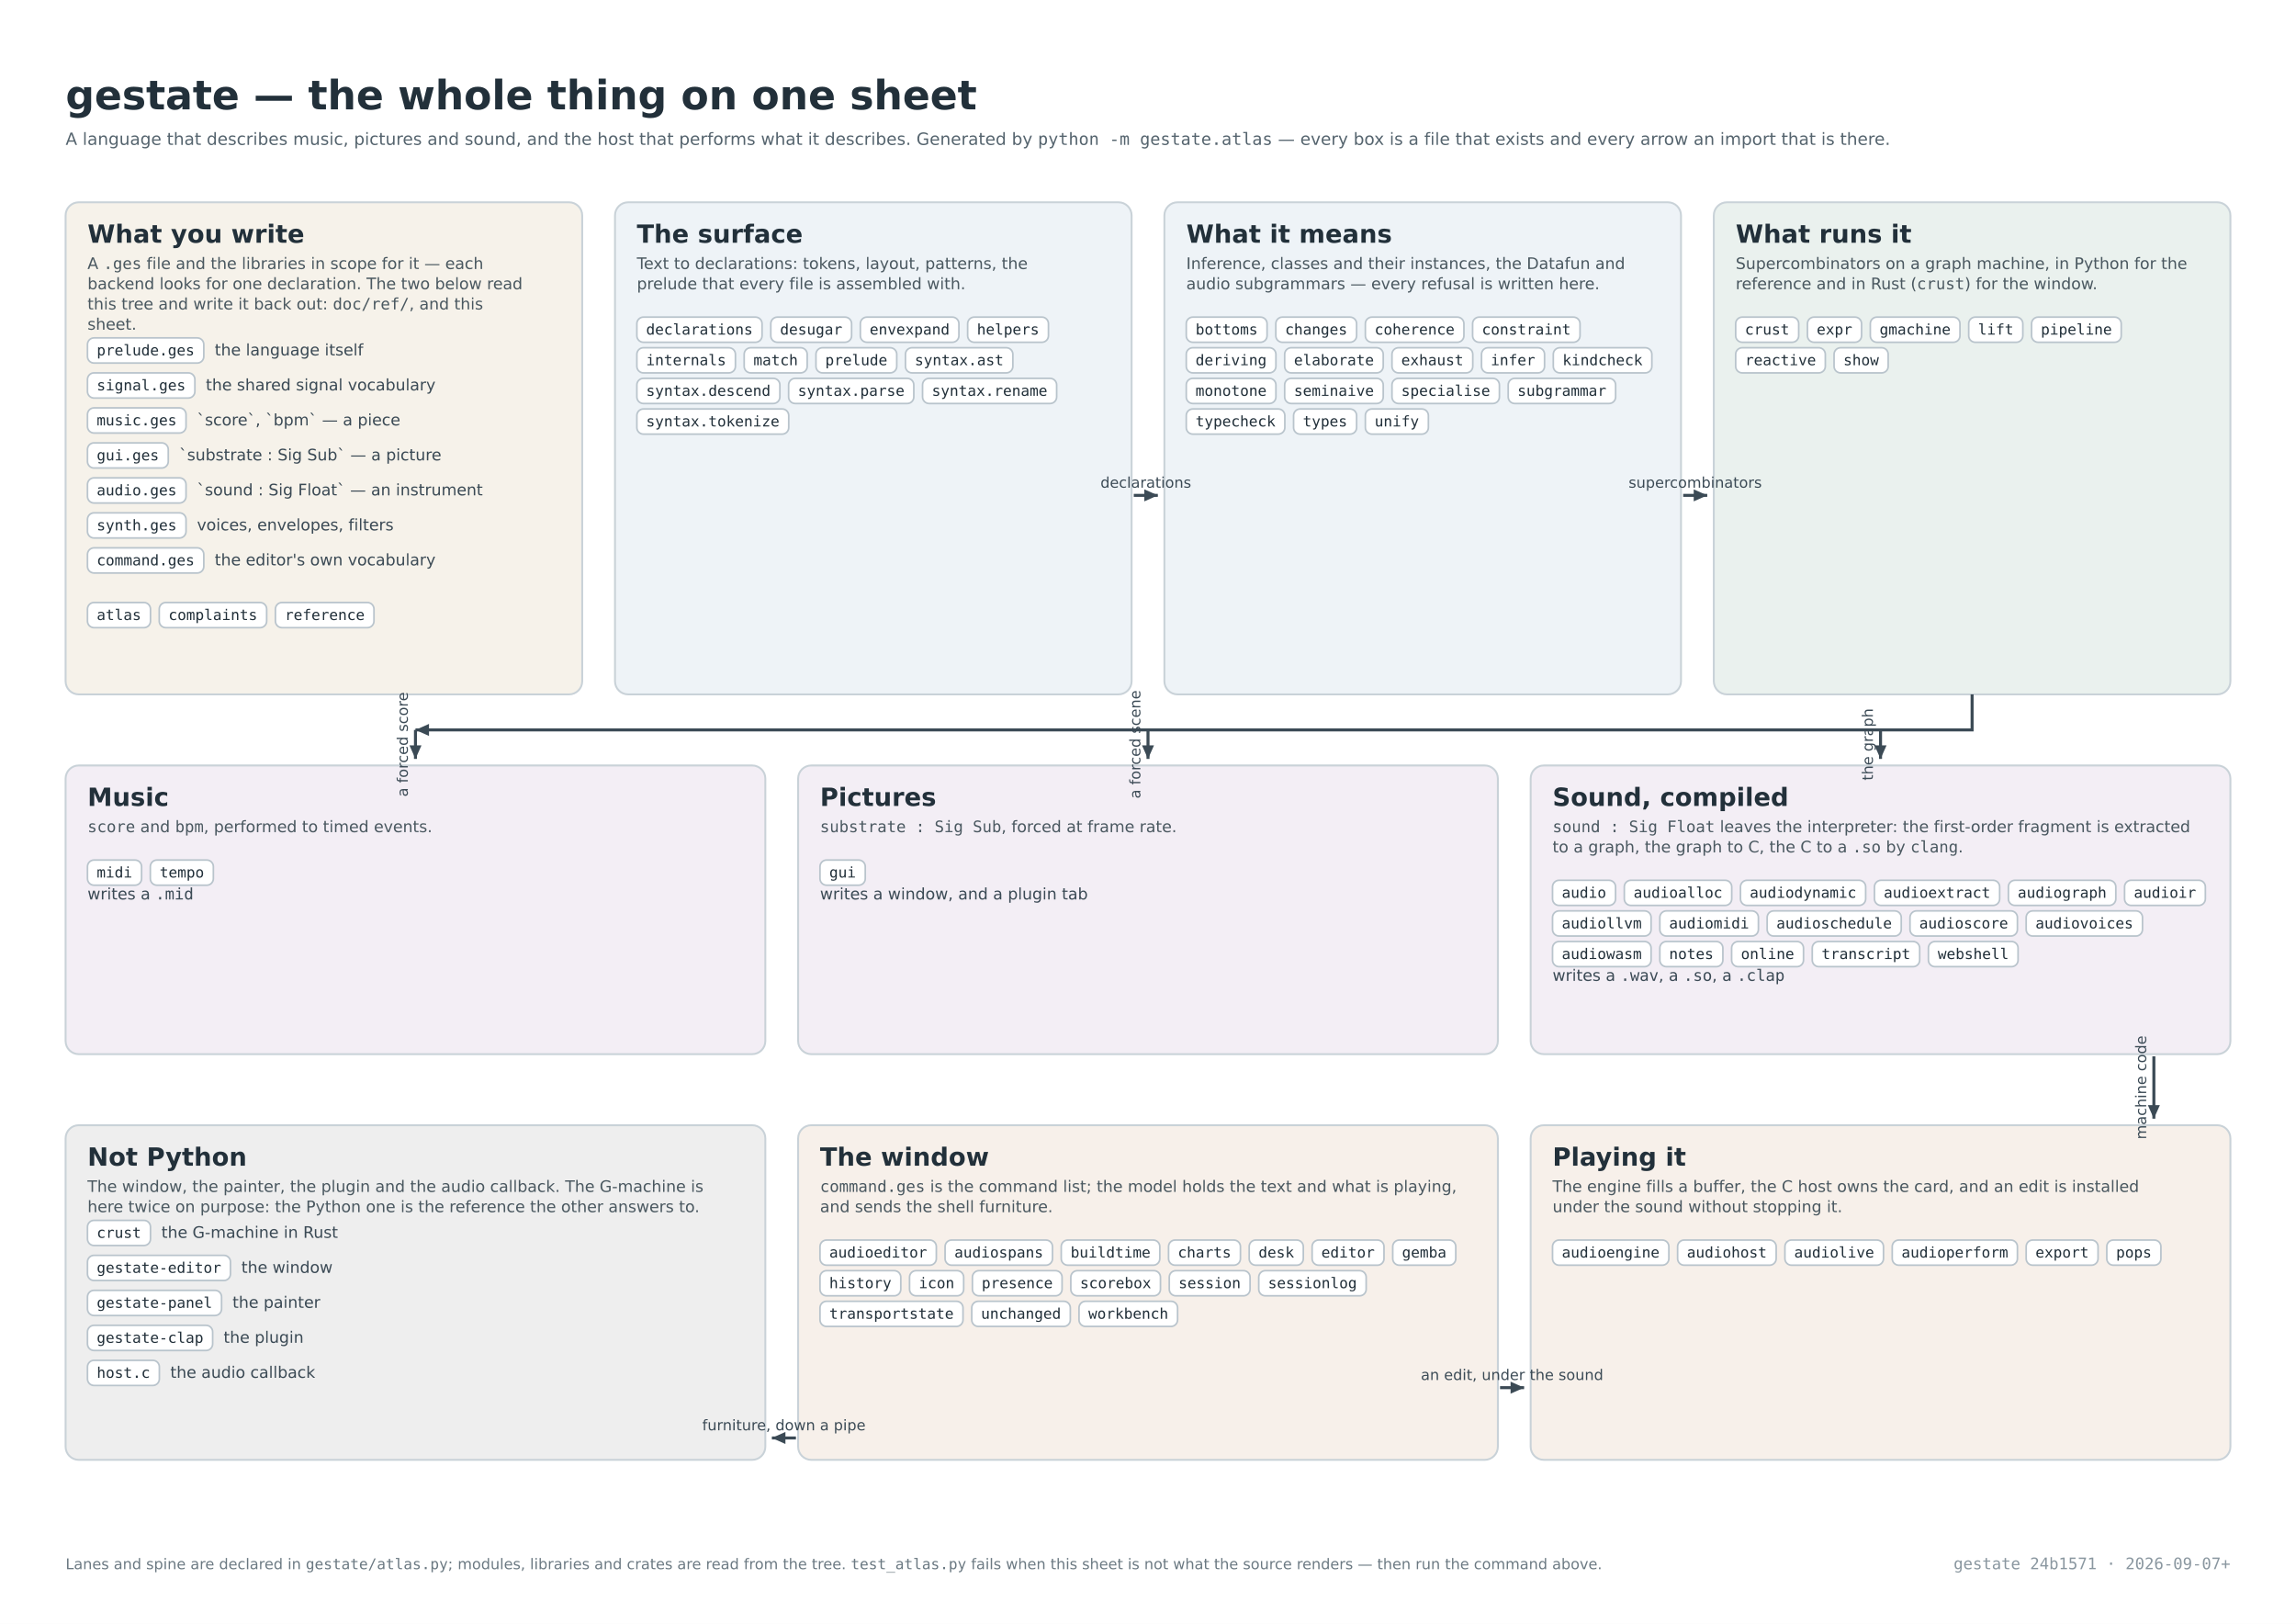
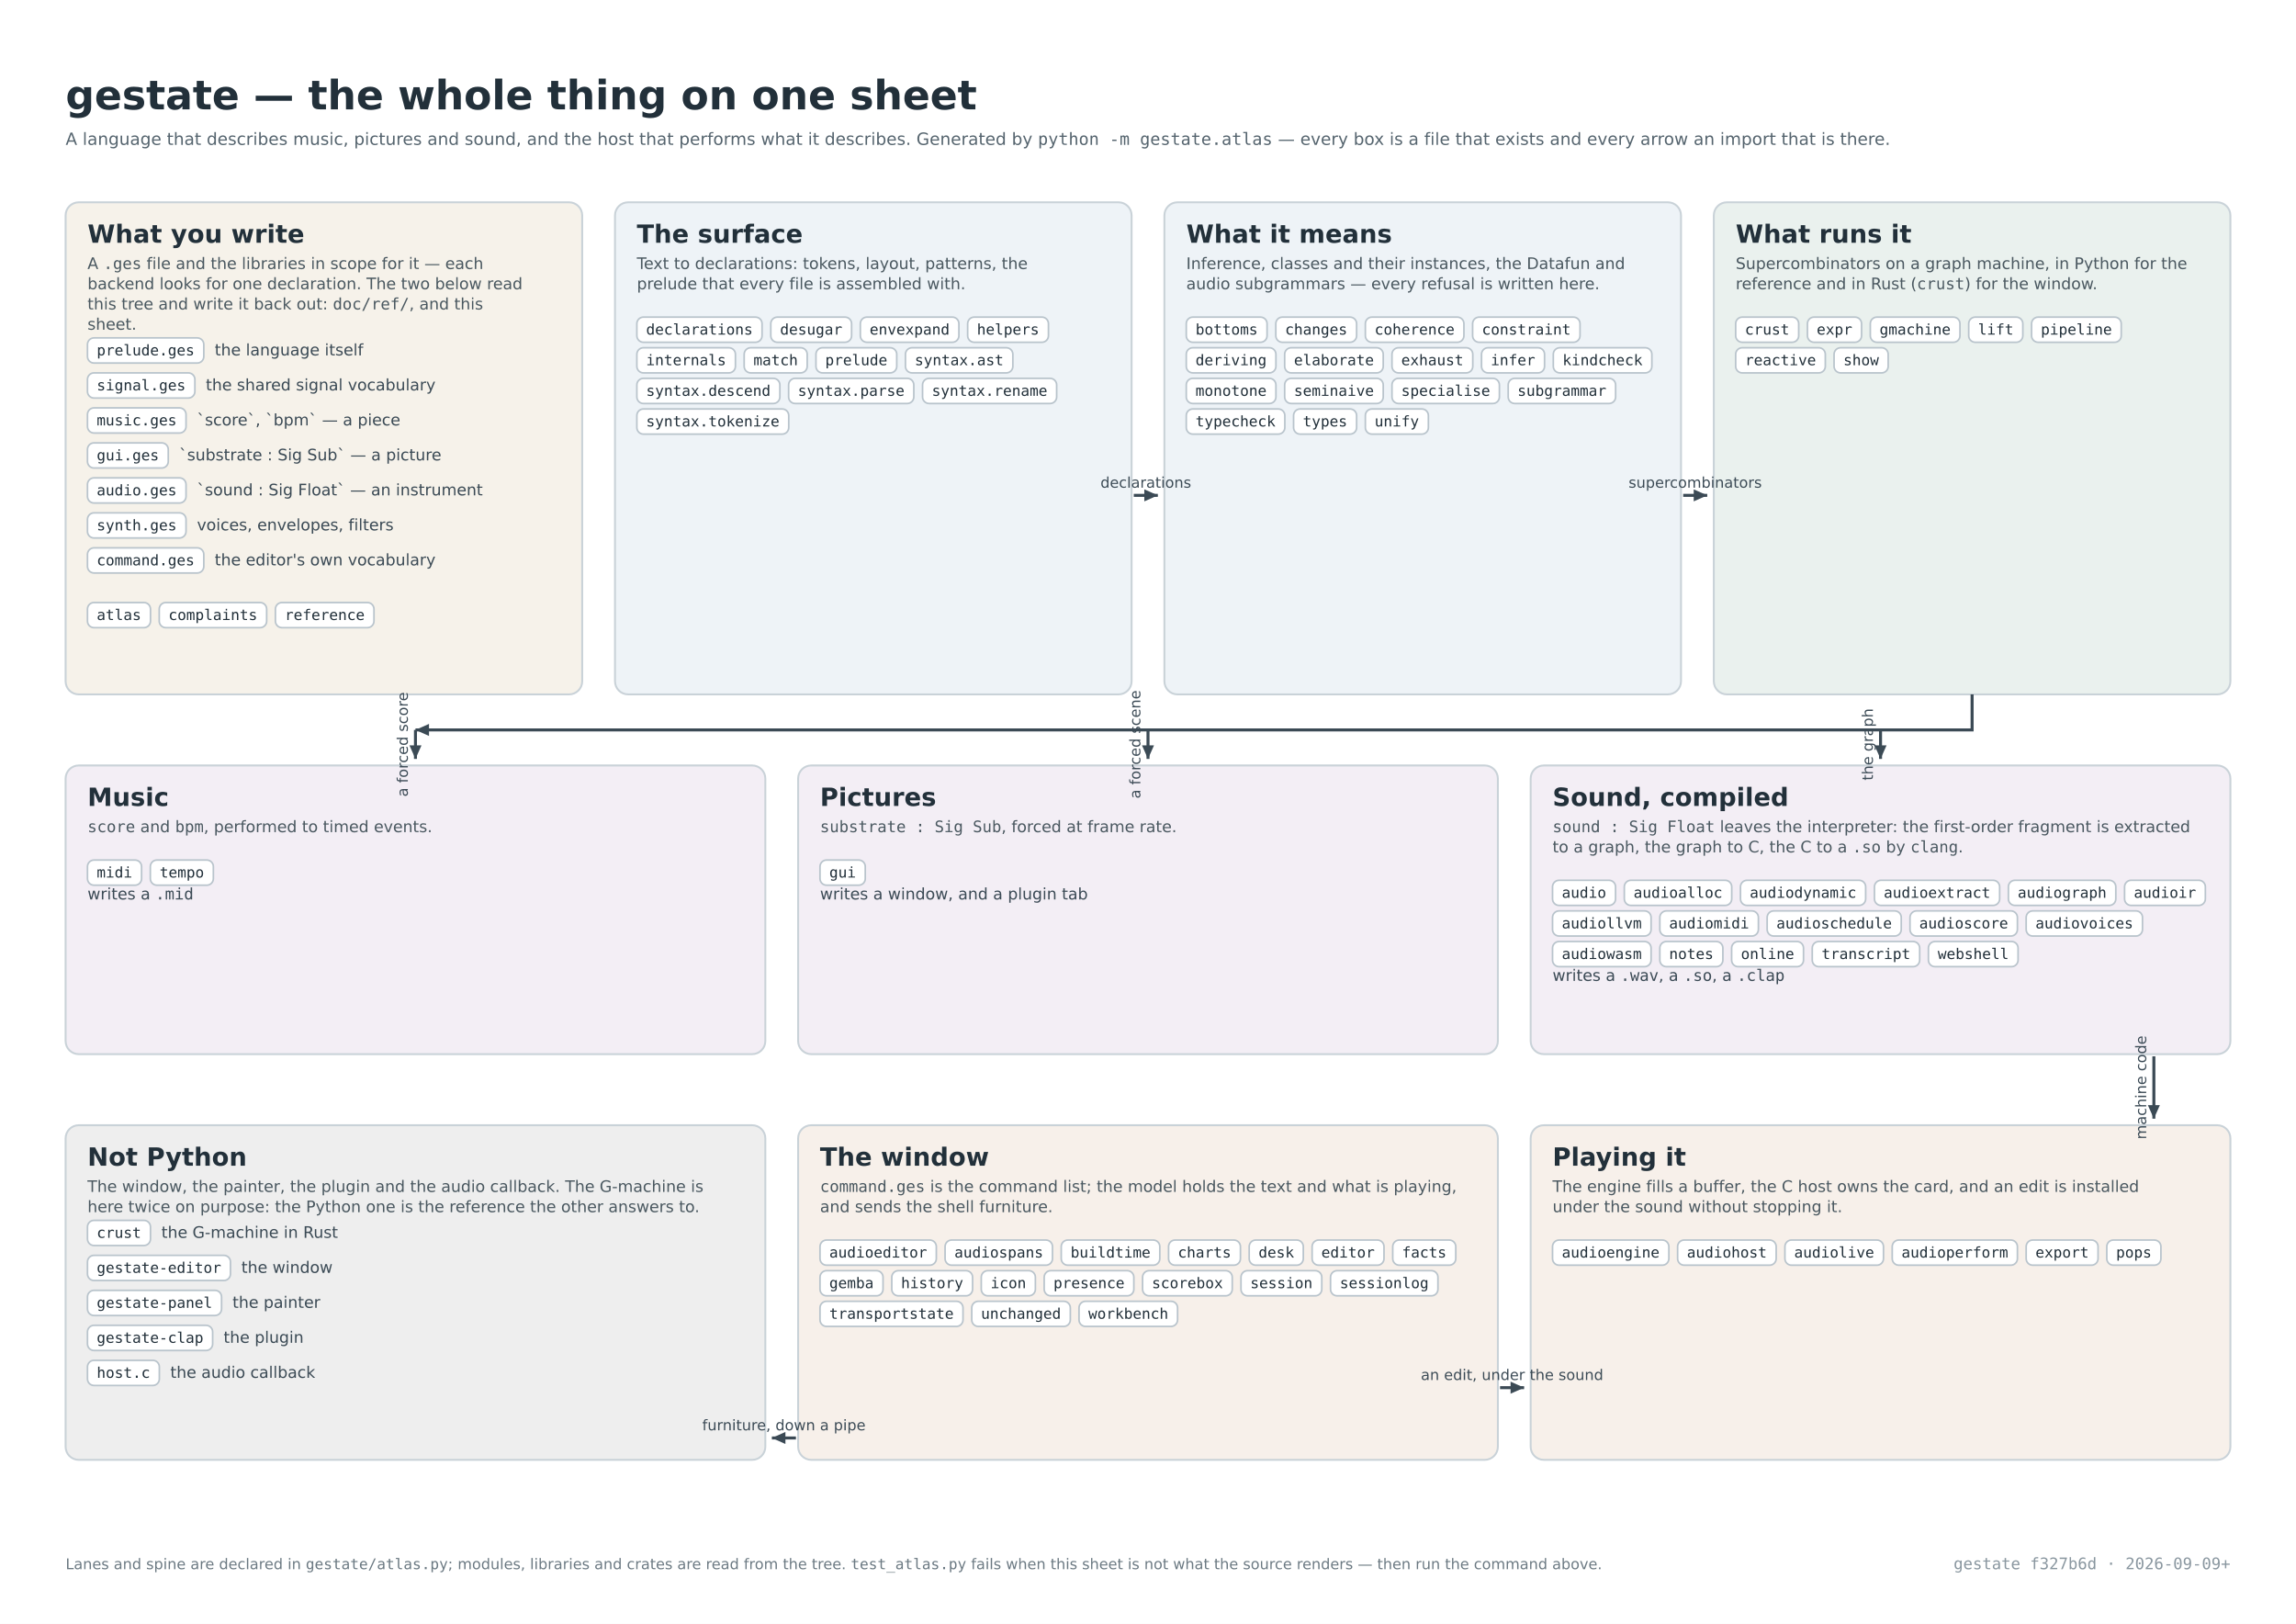
<svg xmlns="http://www.w3.org/2000/svg" width="420mm" height="297mm" viewBox="0 0 420 297">
  <defs>
    <marker id="tip" viewBox="0 0 10 10" refX="9" refY="5" markerWidth="5" markerHeight="5" orient="auto-start-reverse">
      <path d="M 0 1 L 9 5 L 0 9 z" fill="#3b4a55" />
    </marker>
  </defs>
  <style>
  text { font-family: 'DejaVu Sans', Verdana, sans-serif; fill: #22303a; }
  .mono, .chiptext { font-family: 'DejaVu Sans Mono', Consolas, monospace; }
  .title { font-size: 7.4px; font-weight: 700; }
  .subtitle { font-size: 3.1px; fill: #55646e; }
  .foot { font-size: 2.7px; fill: #6b7982; }
  .stamp { font-size: 2.9px; fill: #8a97a0; text-anchor: end; font-family: 'DejaVu Sans Mono', Consolas, monospace; }
  .lane { stroke: #c9d2d8; stroke-width: 0.35; }
  .lanetitle { font-size: 4.6px; font-weight: 700; }
  .step { font-size: 3.6px; font-weight: 700; }
  .stepnum { font-size: 3.2px; fill: #93a2ab; }
  .home { font-size: 2.6px; fill: #6b7982; text-anchor: end; }
  .refuses { font-size: 2.6px; fill: #8a5a5a; }
  .note { font-size: 2.9px; fill: #4a5860; }
  .extra { font-size: 2.9px; fill: #3b4a55; }
  .chip { fill: #ffffff; stroke: #b9c4cc; stroke-width: 0.3; }
  .chiptext { font-size: 2.7px; text-anchor: middle; }
  .edge { stroke: #3b4a55; stroke-width: 0.55; fill: none; }
  .edgetext { font-size: 2.7px; fill: #3b4a55; text-anchor: middle; }
</style>
  <rect x="0" y="0" width="420" height="297" fill="#ffffff" />
  <text class="title" x="12.00" y="20.00">gestate — the whole thing on one sheet</text>
  <text class="subtitle" x="12.00" y="26.50">A language that describes music, pictures and sound, and the host that performs what it describes. Generated by <tspan class="mono">python -m gestate.atlas</tspan> — every box is a file that exists and every arrow an import that is there.</text>
  <text class="foot" x="12.00" y="287.00">Lanes and spine are declared in <tspan class="mono">gestate/atlas.py</tspan>; modules, libraries and crates are read from the tree. <tspan class="mono">test_atlas.py</tspan> fails when this sheet is not what the source renders — then run the command above.</text>
-   <text class="stamp" x="408.00" y="287.00">gestate 24b1571 · 2026-09-07+</text>
+   <text class="stamp" x="408.00" y="287.00">gestate f327b6d · 2026-09-09+</text>
  <rect class="lane" x="12.00" y="37.00" width="94.50" height="90.00" rx="2.4" style="fill:#f6f2ea" />
  <text class="lanetitle" x="16.00" y="44.40">What you write</text>
  <text class="note" x="16.00" y="49.20">A <tspan class="mono">.ges</tspan> file and the libraries in scope for it — each</text>
  <text class="note" x="16.00" y="52.90">backend looks for one declaration. The two below read</text>
  <text class="note" x="16.00" y="56.60">this tree and write it back out: <tspan class="mono">doc/ref/</tspan>, and this</text>
  <text class="note" x="16.00" y="60.30">sheet.</text>
  <rect class="chip" x="16.00" y="61.80" width="21.28" height="4.6" rx="1.2" />
  <text class="chiptext" x="26.64" y="65.00">prelude.ges</text>
  <text class="extra" x="39.28" y="65.00">the language itself</text>
  <rect class="chip" x="16.00" y="68.20" width="19.65" height="4.6" rx="1.2" />
  <text class="chiptext" x="25.83" y="71.40">signal.ges</text>
  <text class="extra" x="37.65" y="71.40">the shared signal vocabulary</text>
  <rect class="chip" x="16.00" y="74.60" width="18.03" height="4.6" rx="1.2" />
  <text class="chiptext" x="25.01" y="77.80">music.ges</text>
  <text class="extra" x="36.03" y="77.80">`score`, `bpm` — a piece</text>
  <rect class="chip" x="16.00" y="81.00" width="14.78" height="4.6" rx="1.2" />
  <text class="chiptext" x="23.39" y="84.20">gui.ges</text>
  <text class="extra" x="32.78" y="84.20">`substrate : Sig Sub` — a picture</text>
  <rect class="chip" x="16.00" y="87.40" width="18.03" height="4.6" rx="1.2" />
  <text class="chiptext" x="25.01" y="90.60">audio.ges</text>
  <text class="extra" x="36.03" y="90.60">`sound : Sig Float` — an instrument</text>
  <rect class="chip" x="16.00" y="93.80" width="18.03" height="4.6" rx="1.2" />
  <text class="chiptext" x="25.01" y="97.00">synth.ges</text>
  <text class="extra" x="36.03" y="97.00">voices, envelopes, filters</text>
  <rect class="chip" x="16.00" y="100.20" width="21.28" height="4.6" rx="1.2" />
  <text class="chiptext" x="26.64" y="103.40">command.ges</text>
  <text class="extra" x="39.28" y="103.40">the editor's own vocabulary</text>
  <rect class="chip" x="16.00" y="110.20" width="11.53" height="4.6" rx="1.2" />
  <text class="chiptext" x="21.76" y="113.40">atlas</text>
  <rect class="chip" x="29.13" y="110.20" width="19.65" height="4.6" rx="1.2" />
  <text class="chiptext" x="38.95" y="113.40">complaints</text>
  <rect class="chip" x="50.38" y="110.20" width="18.03" height="4.6" rx="1.2" />
  <text class="chiptext" x="59.40" y="113.40">reference</text>
  <rect class="lane" x="112.50" y="37.00" width="94.50" height="90.00" rx="2.4" style="fill:#eef3f7" />
  <text class="lanetitle" x="116.50" y="44.40">The surface</text>
  <text class="note" x="116.50" y="49.20">Text to declarations: tokens, layout, patterns, the</text>
  <text class="note" x="116.50" y="52.90">prelude that every file is assembled with.</text>
  <rect class="chip" x="116.50" y="58.00" width="22.90" height="4.6" rx="1.2" />
  <text class="chiptext" x="127.95" y="61.20">declarations</text>
  <rect class="chip" x="141.00" y="58.00" width="14.78" height="4.6" rx="1.2" />
  <text class="chiptext" x="148.39" y="61.20">desugar</text>
  <rect class="chip" x="157.38" y="58.00" width="18.03" height="4.6" rx="1.2" />
  <text class="chiptext" x="166.40" y="61.20">envexpand</text>
  <rect class="chip" x="177.01" y="58.00" width="14.78" height="4.6" rx="1.2" />
  <text class="chiptext" x="184.40" y="61.20">helpers</text>
  <rect class="chip" x="116.50" y="63.60" width="18.03" height="4.6" rx="1.2" />
  <text class="chiptext" x="125.51" y="66.80">internals</text>
  <rect class="chip" x="136.13" y="63.60" width="11.53" height="4.6" rx="1.2" />
  <text class="chiptext" x="141.89" y="66.80">match</text>
  <rect class="chip" x="149.26" y="63.60" width="14.78" height="4.6" rx="1.2" />
  <text class="chiptext" x="156.64" y="66.80">prelude</text>
  <rect class="chip" x="165.63" y="63.60" width="19.65" height="4.6" rx="1.2" />
  <text class="chiptext" x="175.46" y="66.80">syntax.ast</text>
  <rect class="chip" x="116.50" y="69.20" width="26.16" height="4.6" rx="1.2" />
  <text class="chiptext" x="129.58" y="72.40">syntax.descend</text>
  <rect class="chip" x="144.26" y="69.20" width="22.90" height="4.6" rx="1.2" />
  <text class="chiptext" x="155.71" y="72.40">syntax.parse</text>
  <rect class="chip" x="168.76" y="69.20" width="24.53" height="4.6" rx="1.2" />
  <text class="chiptext" x="181.03" y="72.40">syntax.rename</text>
  <rect class="chip" x="116.50" y="74.80" width="27.78" height="4.6" rx="1.2" />
  <text class="chiptext" x="130.39" y="78.00">syntax.tokenize</text>
  <rect class="lane" x="213.00" y="37.00" width="94.50" height="90.00" rx="2.4" style="fill:#eef3f7" />
  <text class="lanetitle" x="217.00" y="44.40">What it means</text>
  <text class="note" x="217.00" y="49.20">Inference, classes and their instances, the Datafun and</text>
  <text class="note" x="217.00" y="52.90">audio subgrammars — every refusal is written here.</text>
  <rect class="chip" x="217.00" y="58.00" width="14.78" height="4.6" rx="1.2" />
  <text class="chiptext" x="224.39" y="61.20">bottoms</text>
  <rect class="chip" x="233.38" y="58.00" width="14.78" height="4.6" rx="1.2" />
  <text class="chiptext" x="240.77" y="61.20">changes</text>
  <rect class="chip" x="249.76" y="58.00" width="18.03" height="4.6" rx="1.2" />
  <text class="chiptext" x="258.77" y="61.20">coherence</text>
  <rect class="chip" x="269.38" y="58.00" width="19.65" height="4.6" rx="1.2" />
  <text class="chiptext" x="279.21" y="61.20">constraint</text>
  <rect class="chip" x="217.00" y="63.60" width="16.40" height="4.6" rx="1.2" />
  <text class="chiptext" x="225.20" y="66.80">deriving</text>
  <rect class="chip" x="235.00" y="63.60" width="18.03" height="4.6" rx="1.2" />
  <text class="chiptext" x="244.02" y="66.80">elaborate</text>
  <rect class="chip" x="254.63" y="63.60" width="14.78" height="4.6" rx="1.2" />
  <text class="chiptext" x="262.02" y="66.80">exhaust</text>
  <rect class="chip" x="271.01" y="63.60" width="11.53" height="4.6" rx="1.2" />
  <text class="chiptext" x="276.77" y="66.80">infer</text>
  <rect class="chip" x="284.14" y="63.60" width="18.03" height="4.6" rx="1.2" />
  <text class="chiptext" x="293.15" y="66.80">kindcheck</text>
  <rect class="chip" x="217.00" y="69.20" width="16.40" height="4.6" rx="1.2" />
  <text class="chiptext" x="225.20" y="72.40">monotone</text>
  <rect class="chip" x="235.00" y="69.20" width="18.03" height="4.6" rx="1.2" />
  <text class="chiptext" x="244.02" y="72.40">seminaive</text>
  <rect class="chip" x="254.63" y="69.20" width="19.65" height="4.6" rx="1.2" />
  <text class="chiptext" x="264.46" y="72.40">specialise</text>
  <rect class="chip" x="275.89" y="69.20" width="19.65" height="4.6" rx="1.2" />
  <text class="chiptext" x="285.71" y="72.40">subgrammar</text>
  <rect class="chip" x="217.00" y="74.80" width="18.03" height="4.6" rx="1.2" />
  <text class="chiptext" x="226.01" y="78.00">typecheck</text>
  <rect class="chip" x="236.63" y="74.80" width="11.53" height="4.6" rx="1.2" />
  <text class="chiptext" x="242.39" y="78.00">types</text>
  <rect class="chip" x="249.76" y="74.80" width="11.53" height="4.6" rx="1.2" />
  <text class="chiptext" x="255.52" y="78.00">unify</text>
  <rect class="lane" x="313.50" y="37.00" width="94.50" height="90.00" rx="2.4" style="fill:#eaf1ee" />
  <text class="lanetitle" x="317.50" y="44.40">What runs it</text>
  <text class="note" x="317.50" y="49.20">Supercombinators on a graph machine, in Python for the</text>
  <text class="note" x="317.50" y="52.90">reference and in Rust (<tspan class="mono">crust</tspan>) for the window.</text>
  <rect class="chip" x="317.50" y="58.00" width="11.53" height="4.6" rx="1.2" />
  <text class="chiptext" x="323.26" y="61.20">crust</text>
  <rect class="chip" x="330.63" y="58.00" width="9.90" height="4.6" rx="1.2" />
  <text class="chiptext" x="335.58" y="61.20">expr</text>
  <rect class="chip" x="342.13" y="58.00" width="16.40" height="4.6" rx="1.2" />
  <text class="chiptext" x="350.33" y="61.20">gmachine</text>
  <rect class="chip" x="360.13" y="58.00" width="9.90" height="4.6" rx="1.2" />
  <text class="chiptext" x="365.08" y="61.20">lift</text>
  <rect class="chip" x="371.63" y="58.00" width="16.40" height="4.6" rx="1.2" />
  <text class="chiptext" x="379.83" y="61.20">pipeline</text>
  <rect class="chip" x="317.50" y="63.60" width="16.40" height="4.6" rx="1.2" />
  <text class="chiptext" x="325.70" y="66.80">reactive</text>
  <rect class="chip" x="335.50" y="63.60" width="9.90" height="4.6" rx="1.2" />
  <text class="chiptext" x="340.45" y="66.80">show</text>
  <rect class="lane" x="12.00" y="140.00" width="128.00" height="52.80" rx="2.4" style="fill:#f3eef5" />
  <text class="lanetitle" x="16.00" y="147.40">Music</text>
  <text class="note" x="16.00" y="152.20">
    <tspan class="mono">score</tspan> and <tspan class="mono">bpm</tspan>, performed to timed events.</text>
  <rect class="chip" x="16.00" y="157.30" width="9.90" height="4.6" rx="1.2" />
  <text class="chiptext" x="20.95" y="160.50">midi</text>
  <rect class="chip" x="27.50" y="157.30" width="11.53" height="4.6" rx="1.2" />
  <text class="chiptext" x="33.27" y="160.50">tempo</text>
  <text class="extra" x="16.00" y="164.50">writes a <tspan class="mono">.mid</tspan>
  </text>
  <rect class="lane" x="146.00" y="140.00" width="128.00" height="52.80" rx="2.4" style="fill:#f3eef5" />
  <text class="lanetitle" x="150.00" y="147.40">Pictures</text>
  <text class="note" x="150.00" y="152.20">
    <tspan class="mono">substrate : Sig Sub</tspan>, forced at frame rate.</text>
  <rect class="chip" x="150.00" y="157.30" width="8.28" height="4.6" rx="1.2" />
  <text class="chiptext" x="154.14" y="160.50">gui</text>
  <text class="extra" x="150.00" y="164.50">writes a window, and a plugin tab</text>
  <rect class="lane" x="280.00" y="140.00" width="128.00" height="52.80" rx="2.4" style="fill:#f3eef5" />
  <text class="lanetitle" x="284.00" y="147.40">Sound, compiled</text>
  <text class="note" x="284.00" y="152.20">
    <tspan class="mono">sound : Sig Float</tspan> leaves the interpreter: the first-order fragment is extracted</text>
  <text class="note" x="284.00" y="155.90">to a graph, the graph to C, the C to a <tspan class="mono">.so</tspan> by <tspan class="mono">clang</tspan>.</text>
  <rect class="chip" x="284.00" y="161.00" width="11.53" height="4.6" rx="1.2" />
  <text class="chiptext" x="289.76" y="164.20">audio</text>
  <rect class="chip" x="297.13" y="161.00" width="19.65" height="4.6" rx="1.2" />
  <text class="chiptext" x="306.95" y="164.20">audioalloc</text>
  <rect class="chip" x="318.38" y="161.00" width="22.90" height="4.6" rx="1.2" />
  <text class="chiptext" x="329.83" y="164.20">audiodynamic</text>
  <rect class="chip" x="342.89" y="161.00" width="22.90" height="4.6" rx="1.2" />
  <text class="chiptext" x="354.34" y="164.20">audioextract</text>
  <rect class="chip" x="367.39" y="161.00" width="19.65" height="4.6" rx="1.2" />
  <text class="chiptext" x="377.22" y="164.20">audiograph</text>
  <rect class="chip" x="388.64" y="161.00" width="14.78" height="4.6" rx="1.2" />
  <text class="chiptext" x="396.03" y="164.20">audioir</text>
  <rect class="chip" x="284.00" y="166.60" width="18.03" height="4.6" rx="1.2" />
  <text class="chiptext" x="293.01" y="169.80">audiollvm</text>
  <rect class="chip" x="303.63" y="166.60" width="18.03" height="4.6" rx="1.2" />
  <text class="chiptext" x="312.64" y="169.80">audiomidi</text>
  <rect class="chip" x="323.26" y="166.60" width="24.53" height="4.6" rx="1.2" />
  <text class="chiptext" x="335.52" y="169.80">audioschedule</text>
  <rect class="chip" x="349.39" y="166.60" width="19.65" height="4.6" rx="1.2" />
  <text class="chiptext" x="359.21" y="169.80">audioscore</text>
  <rect class="chip" x="370.64" y="166.60" width="21.28" height="4.6" rx="1.2" />
  <text class="chiptext" x="381.28" y="169.80">audiovoices</text>
  <rect class="chip" x="284.00" y="172.20" width="18.03" height="4.6" rx="1.2" />
  <text class="chiptext" x="293.01" y="175.40">audiowasm</text>
  <rect class="chip" x="303.63" y="172.20" width="11.53" height="4.6" rx="1.2" />
  <text class="chiptext" x="309.39" y="175.40">notes</text>
  <rect class="chip" x="316.76" y="172.20" width="13.15" height="4.6" rx="1.2" />
  <text class="chiptext" x="323.33" y="175.40">online</text>
  <rect class="chip" x="331.51" y="172.20" width="19.65" height="4.6" rx="1.2" />
  <text class="chiptext" x="341.34" y="175.40">transcript</text>
  <rect class="chip" x="352.76" y="172.20" width="16.40" height="4.6" rx="1.2" />
  <text class="chiptext" x="360.96" y="175.40">webshell</text>
  <text class="extra" x="284.00" y="179.40">writes a <tspan class="mono">.wav</tspan>, a <tspan class="mono">.so</tspan>, a <tspan class="mono">.clap</tspan>
  </text>
  <rect class="lane" x="12.00" y="205.80" width="128.00" height="61.20" rx="2.4" style="fill:#eeeeee" />
  <text class="lanetitle" x="16.00" y="213.20">Not Python</text>
  <text class="note" x="16.00" y="218.00">The window, the painter, the plugin and the audio callback. The G-machine is</text>
  <text class="note" x="16.00" y="221.70">here twice on purpose: the Python one is the reference the other answers to.</text>
  <rect class="chip" x="16.00" y="223.20" width="11.53" height="4.6" rx="1.2" />
  <text class="chiptext" x="21.76" y="226.40">crust</text>
  <text class="extra" x="29.53" y="226.40">the G-machine in Rust</text>
  <rect class="chip" x="16.00" y="229.60" width="26.16" height="4.6" rx="1.2" />
  <text class="chiptext" x="29.08" y="232.80">gestate-editor</text>
  <text class="extra" x="44.16" y="232.80">the window</text>
  <rect class="chip" x="16.00" y="236.00" width="24.53" height="4.6" rx="1.2" />
  <text class="chiptext" x="28.27" y="239.20">gestate-panel</text>
  <text class="extra" x="42.53" y="239.20">the painter</text>
  <rect class="chip" x="16.00" y="242.40" width="22.90" height="4.6" rx="1.2" />
  <text class="chiptext" x="27.45" y="245.60">gestate-clap</text>
  <text class="extra" x="40.90" y="245.60">the plugin</text>
  <rect class="chip" x="16.00" y="248.80" width="13.15" height="4.6" rx="1.2" />
  <text class="chiptext" x="22.58" y="252.00">host.c</text>
  <text class="extra" x="31.15" y="252.00">the audio callback</text>
  <rect class="lane" x="146.00" y="205.80" width="128.00" height="61.20" rx="2.4" style="fill:#f7f0ea" />
  <text class="lanetitle" x="150.00" y="213.20">The window</text>
  <text class="note" x="150.00" y="218.00">
    <tspan class="mono">command.ges</tspan> is the command list; the model holds the text and what is playing,</text>
  <text class="note" x="150.00" y="221.70">and sends the shell furniture.</text>
  <rect class="chip" x="150.00" y="226.80" width="21.28" height="4.6" rx="1.2" />
  <text class="chiptext" x="160.64" y="230.00">audioeditor</text>
  <rect class="chip" x="172.88" y="226.80" width="19.65" height="4.6" rx="1.2" />
  <text class="chiptext" x="182.71" y="230.00">audiospans</text>
  <rect class="chip" x="194.13" y="226.80" width="18.03" height="4.6" rx="1.2" />
  <text class="chiptext" x="203.15" y="230.00">buildtime</text>
  <rect class="chip" x="213.76" y="226.80" width="13.15" height="4.6" rx="1.2" />
  <text class="chiptext" x="220.34" y="230.00">charts</text>
  <rect class="chip" x="228.51" y="226.80" width="9.90" height="4.6" rx="1.2" />
  <text class="chiptext" x="233.47" y="230.00">desk</text>
  <rect class="chip" x="240.02" y="226.80" width="13.15" height="4.6" rx="1.2" />
  <text class="chiptext" x="246.59" y="230.00">editor</text>
  <rect class="chip" x="254.77" y="226.80" width="11.53" height="4.6" rx="1.2" />
-   <text class="chiptext" x="260.53" y="230.00">gemba</text>
-   <rect class="chip" x="150.00" y="232.40" width="14.78" height="4.6" rx="1.2" />
-   <text class="chiptext" x="157.39" y="235.60">history</text>
-   <rect class="chip" x="166.38" y="232.40" width="9.90" height="4.6" rx="1.2" />
-   <text class="chiptext" x="171.33" y="235.60">icon</text>
-   <rect class="chip" x="177.88" y="232.40" width="16.40" height="4.6" rx="1.2" />
-   <text class="chiptext" x="186.08" y="235.60">presence</text>
-   <rect class="chip" x="195.88" y="232.40" width="16.40" height="4.6" rx="1.2" />
-   <text class="chiptext" x="204.08" y="235.60">scorebox</text>
-   <rect class="chip" x="213.89" y="232.40" width="14.78" height="4.6" rx="1.2" />
-   <text class="chiptext" x="221.27" y="235.60">session</text>
-   <rect class="chip" x="230.26" y="232.40" width="19.65" height="4.6" rx="1.2" />
-   <text class="chiptext" x="240.09" y="235.60">sessionlog</text>
+   <text class="chiptext" x="260.53" y="230.00">facts</text>
+   <rect class="chip" x="150.00" y="232.40" width="11.53" height="4.6" rx="1.2" />
+   <text class="chiptext" x="155.76" y="235.60">gemba</text>
+   <rect class="chip" x="163.13" y="232.40" width="14.78" height="4.6" rx="1.2" />
+   <text class="chiptext" x="170.52" y="235.60">history</text>
+   <rect class="chip" x="179.50" y="232.40" width="9.90" height="4.6" rx="1.2" />
+   <text class="chiptext" x="184.46" y="235.60">icon</text>
+   <rect class="chip" x="191.01" y="232.40" width="16.40" height="4.6" rx="1.2" />
+   <text class="chiptext" x="199.21" y="235.60">presence</text>
+   <rect class="chip" x="209.01" y="232.40" width="16.40" height="4.6" rx="1.2" />
+   <text class="chiptext" x="217.21" y="235.60">scorebox</text>
+   <rect class="chip" x="227.01" y="232.40" width="14.78" height="4.6" rx="1.2" />
+   <text class="chiptext" x="234.40" y="235.60">session</text>
+   <rect class="chip" x="243.39" y="232.40" width="19.65" height="4.6" rx="1.2" />
+   <text class="chiptext" x="253.22" y="235.60">sessionlog</text>
  <rect class="chip" x="150.00" y="238.00" width="26.16" height="4.6" rx="1.2" />
  <text class="chiptext" x="163.08" y="241.20">transportstate</text>
  <rect class="chip" x="177.76" y="238.00" width="18.03" height="4.6" rx="1.2" />
  <text class="chiptext" x="186.77" y="241.20">unchanged</text>
  <rect class="chip" x="197.38" y="238.00" width="18.03" height="4.6" rx="1.2" />
  <text class="chiptext" x="206.40" y="241.20">workbench</text>
  <rect class="lane" x="280.00" y="205.80" width="128.00" height="61.20" rx="2.4" style="fill:#f7f0ea" />
  <text class="lanetitle" x="284.00" y="213.20">Playing it</text>
  <text class="note" x="284.00" y="218.00">The engine fills a buffer, the C host owns the card, and an edit is installed</text>
  <text class="note" x="284.00" y="221.70">under the sound without stopping it.</text>
  <rect class="chip" x="284.00" y="226.80" width="21.28" height="4.6" rx="1.2" />
  <text class="chiptext" x="294.64" y="230.00">audioengine</text>
  <rect class="chip" x="306.88" y="226.80" width="18.03" height="4.6" rx="1.2" />
  <text class="chiptext" x="315.89" y="230.00">audiohost</text>
  <rect class="chip" x="326.51" y="226.80" width="18.03" height="4.6" rx="1.2" />
  <text class="chiptext" x="335.52" y="230.00">audiolive</text>
  <rect class="chip" x="346.14" y="226.80" width="22.90" height="4.6" rx="1.2" />
  <text class="chiptext" x="357.59" y="230.00">audioperform</text>
  <rect class="chip" x="370.64" y="226.80" width="13.15" height="4.6" rx="1.2" />
  <text class="chiptext" x="377.22" y="230.00">export</text>
  <rect class="chip" x="385.39" y="226.80" width="9.90" height="4.6" rx="1.2" />
  <text class="chiptext" x="390.34" y="230.00">pops</text>
  <path class="edge" d="M360.75,127.00 L360.75,133.50 L76.00,133.50" marker-end="url(#tip)" />
  <path class="edge" d="M207.40,90.60 L211.80,90.60" marker-end="url(#tip)" />
  <text class="edgetext" x="209.60" y="89.20">declarations</text>
  <path class="edge" d="M307.90,90.60 L312.30,90.60" marker-end="url(#tip)" />
  <text class="edgetext" x="310.10" y="89.20">supercombinators</text>
  <path class="edge" d="M76.00,133.50 L76.00,138.80" marker-end="url(#tip)" />
  <text class="edgetext" x="76.00" y="134.75" transform="rotate(-90 76.00 136.15)">a forced score</text>
  <path class="edge" d="M210.00,133.50 L210.00,138.80" marker-end="url(#tip)" />
  <text class="edgetext" x="210.00" y="134.75" transform="rotate(-90 210.00 136.15)">a forced scene</text>
  <path class="edge" d="M344.00,133.50 L344.00,138.80" marker-end="url(#tip)" />
  <text class="edgetext" x="344.00" y="134.75" transform="rotate(-90 344.00 136.15)">the graph</text>
  <path class="edge" d="M394.00,193.20 L394.00,204.60" marker-end="url(#tip)" />
  <text class="edgetext" x="394.00" y="197.50" transform="rotate(-90 394.00 198.90)">machine code</text>
  <path class="edge" d="M274.40,253.80 L278.80,253.80" marker-end="url(#tip)" />
  <text class="edgetext" x="276.60" y="252.40">an edit, under the sound</text>
  <path class="edge" d="M145.60,263.00 L141.20,263.00" marker-end="url(#tip)" />
  <text class="edgetext" x="143.40" y="261.60">furniture, down a pipe</text>
</svg>
